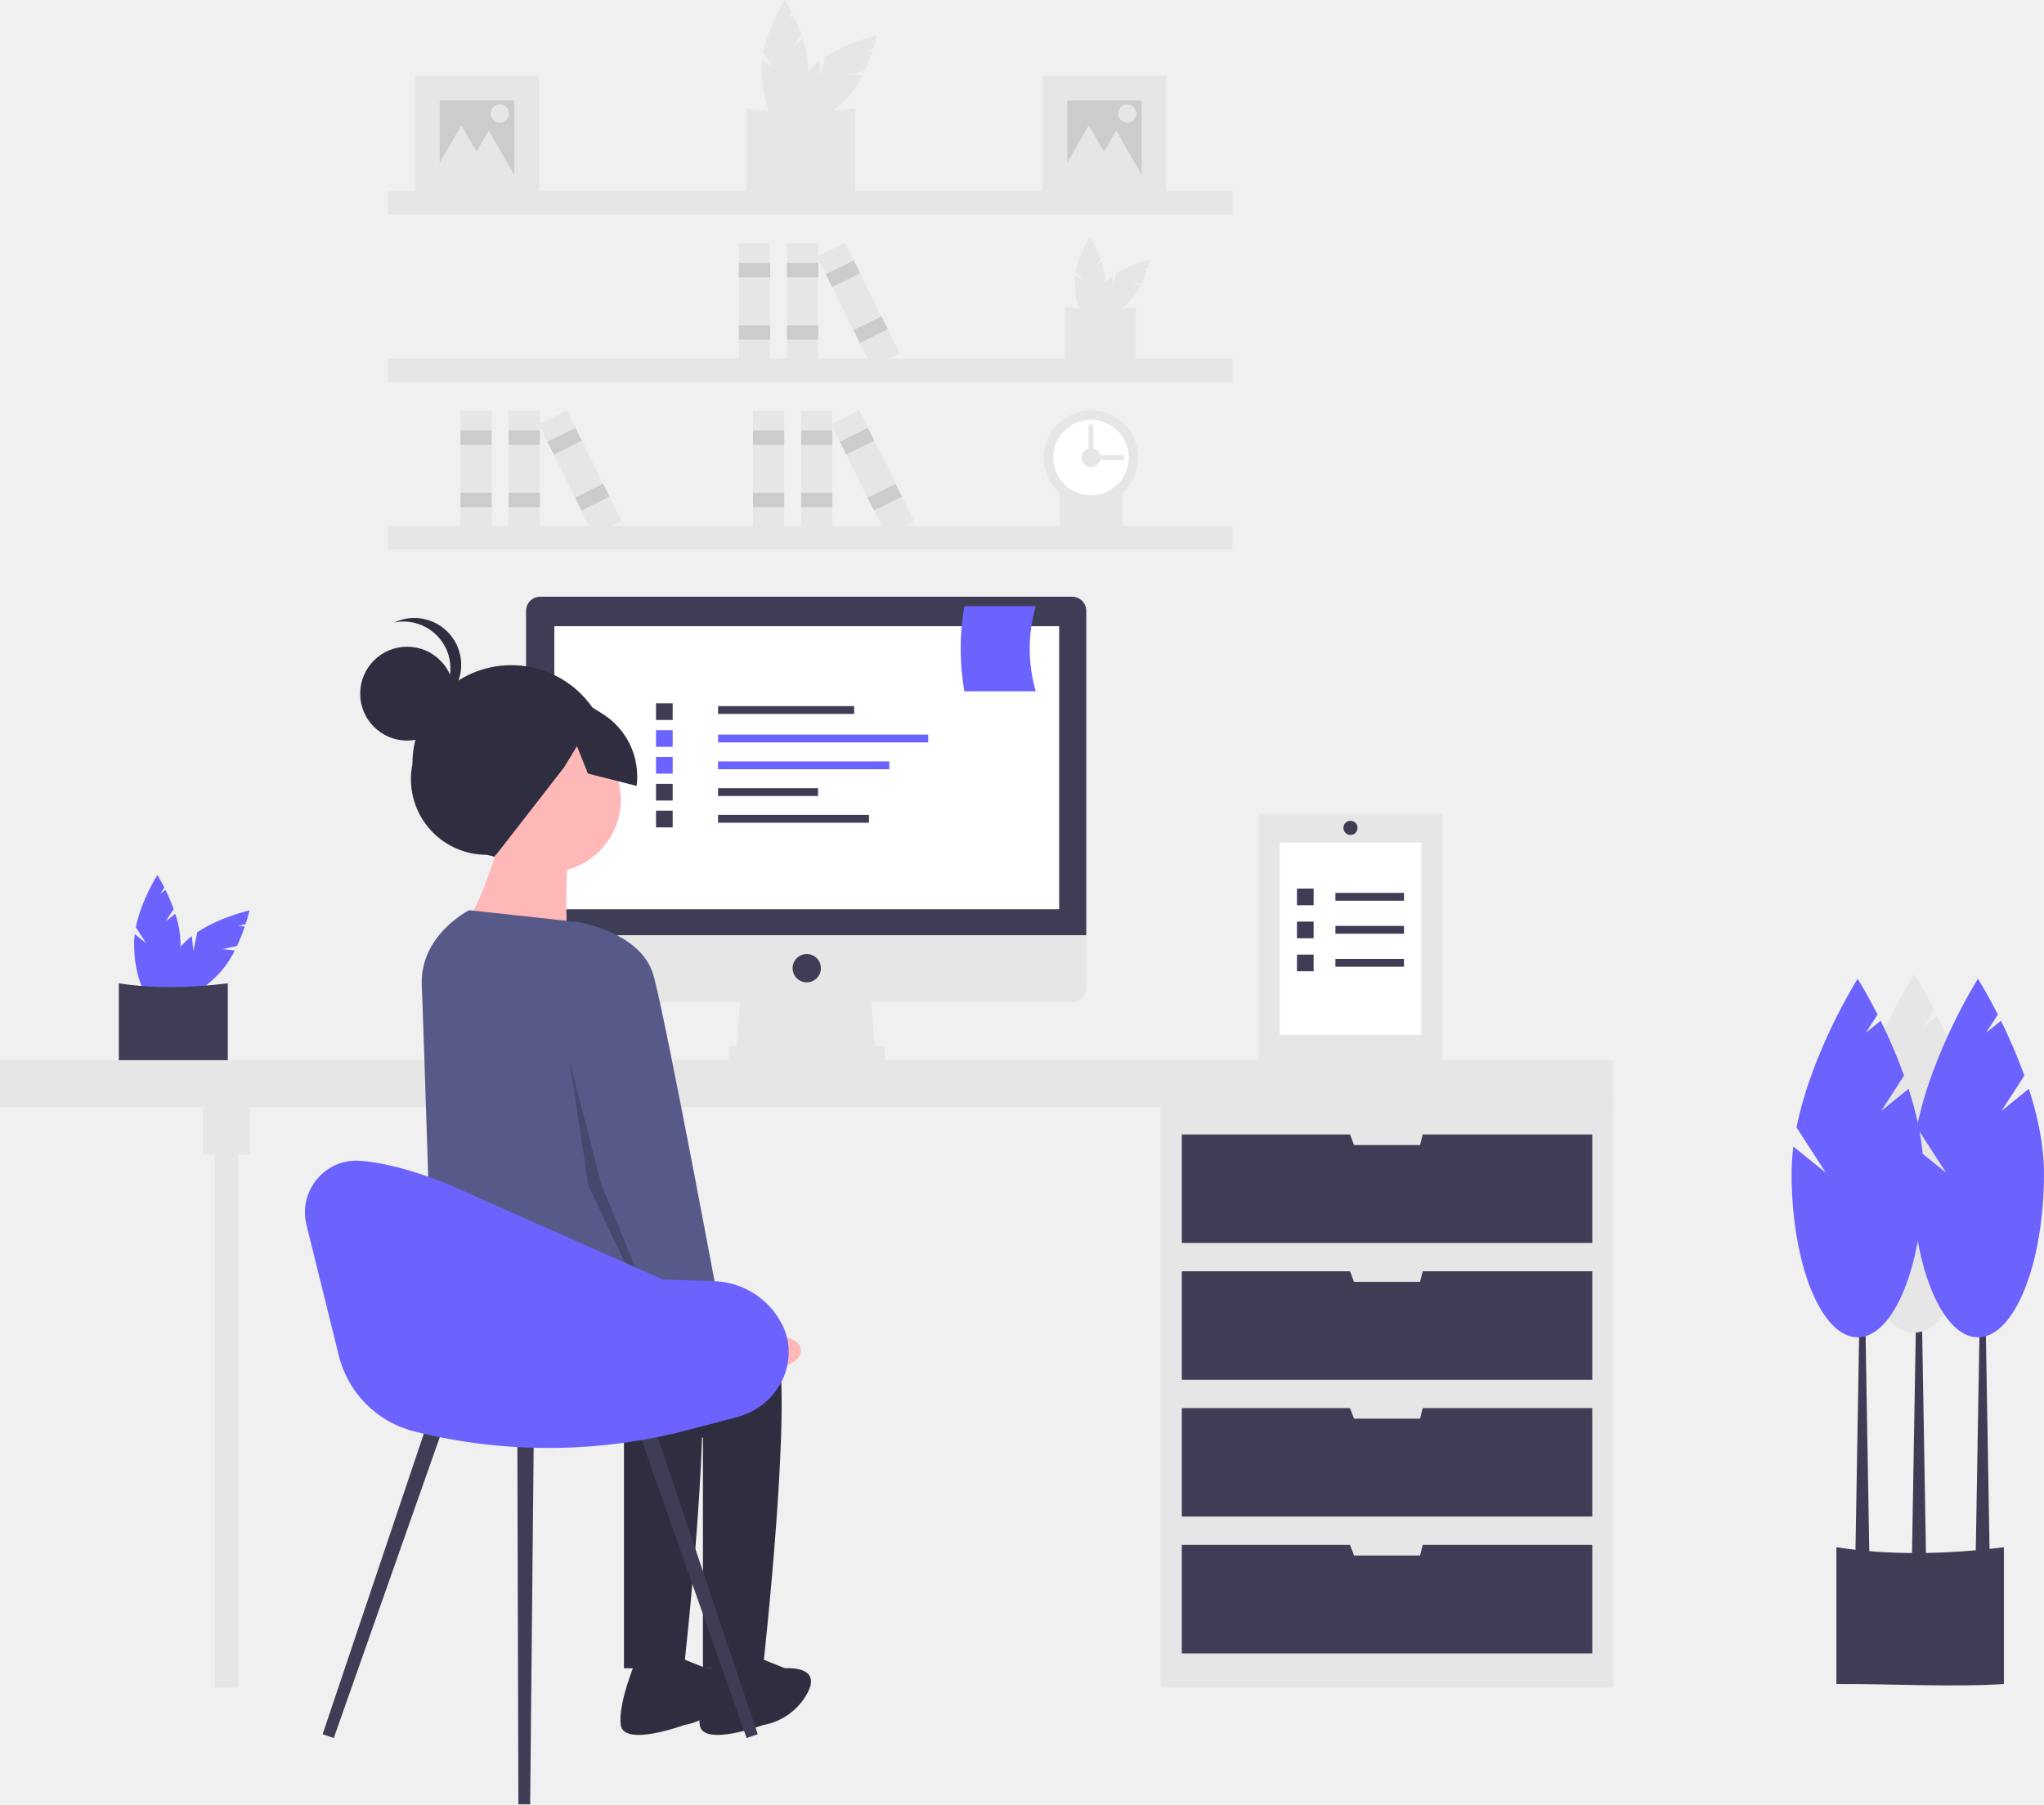
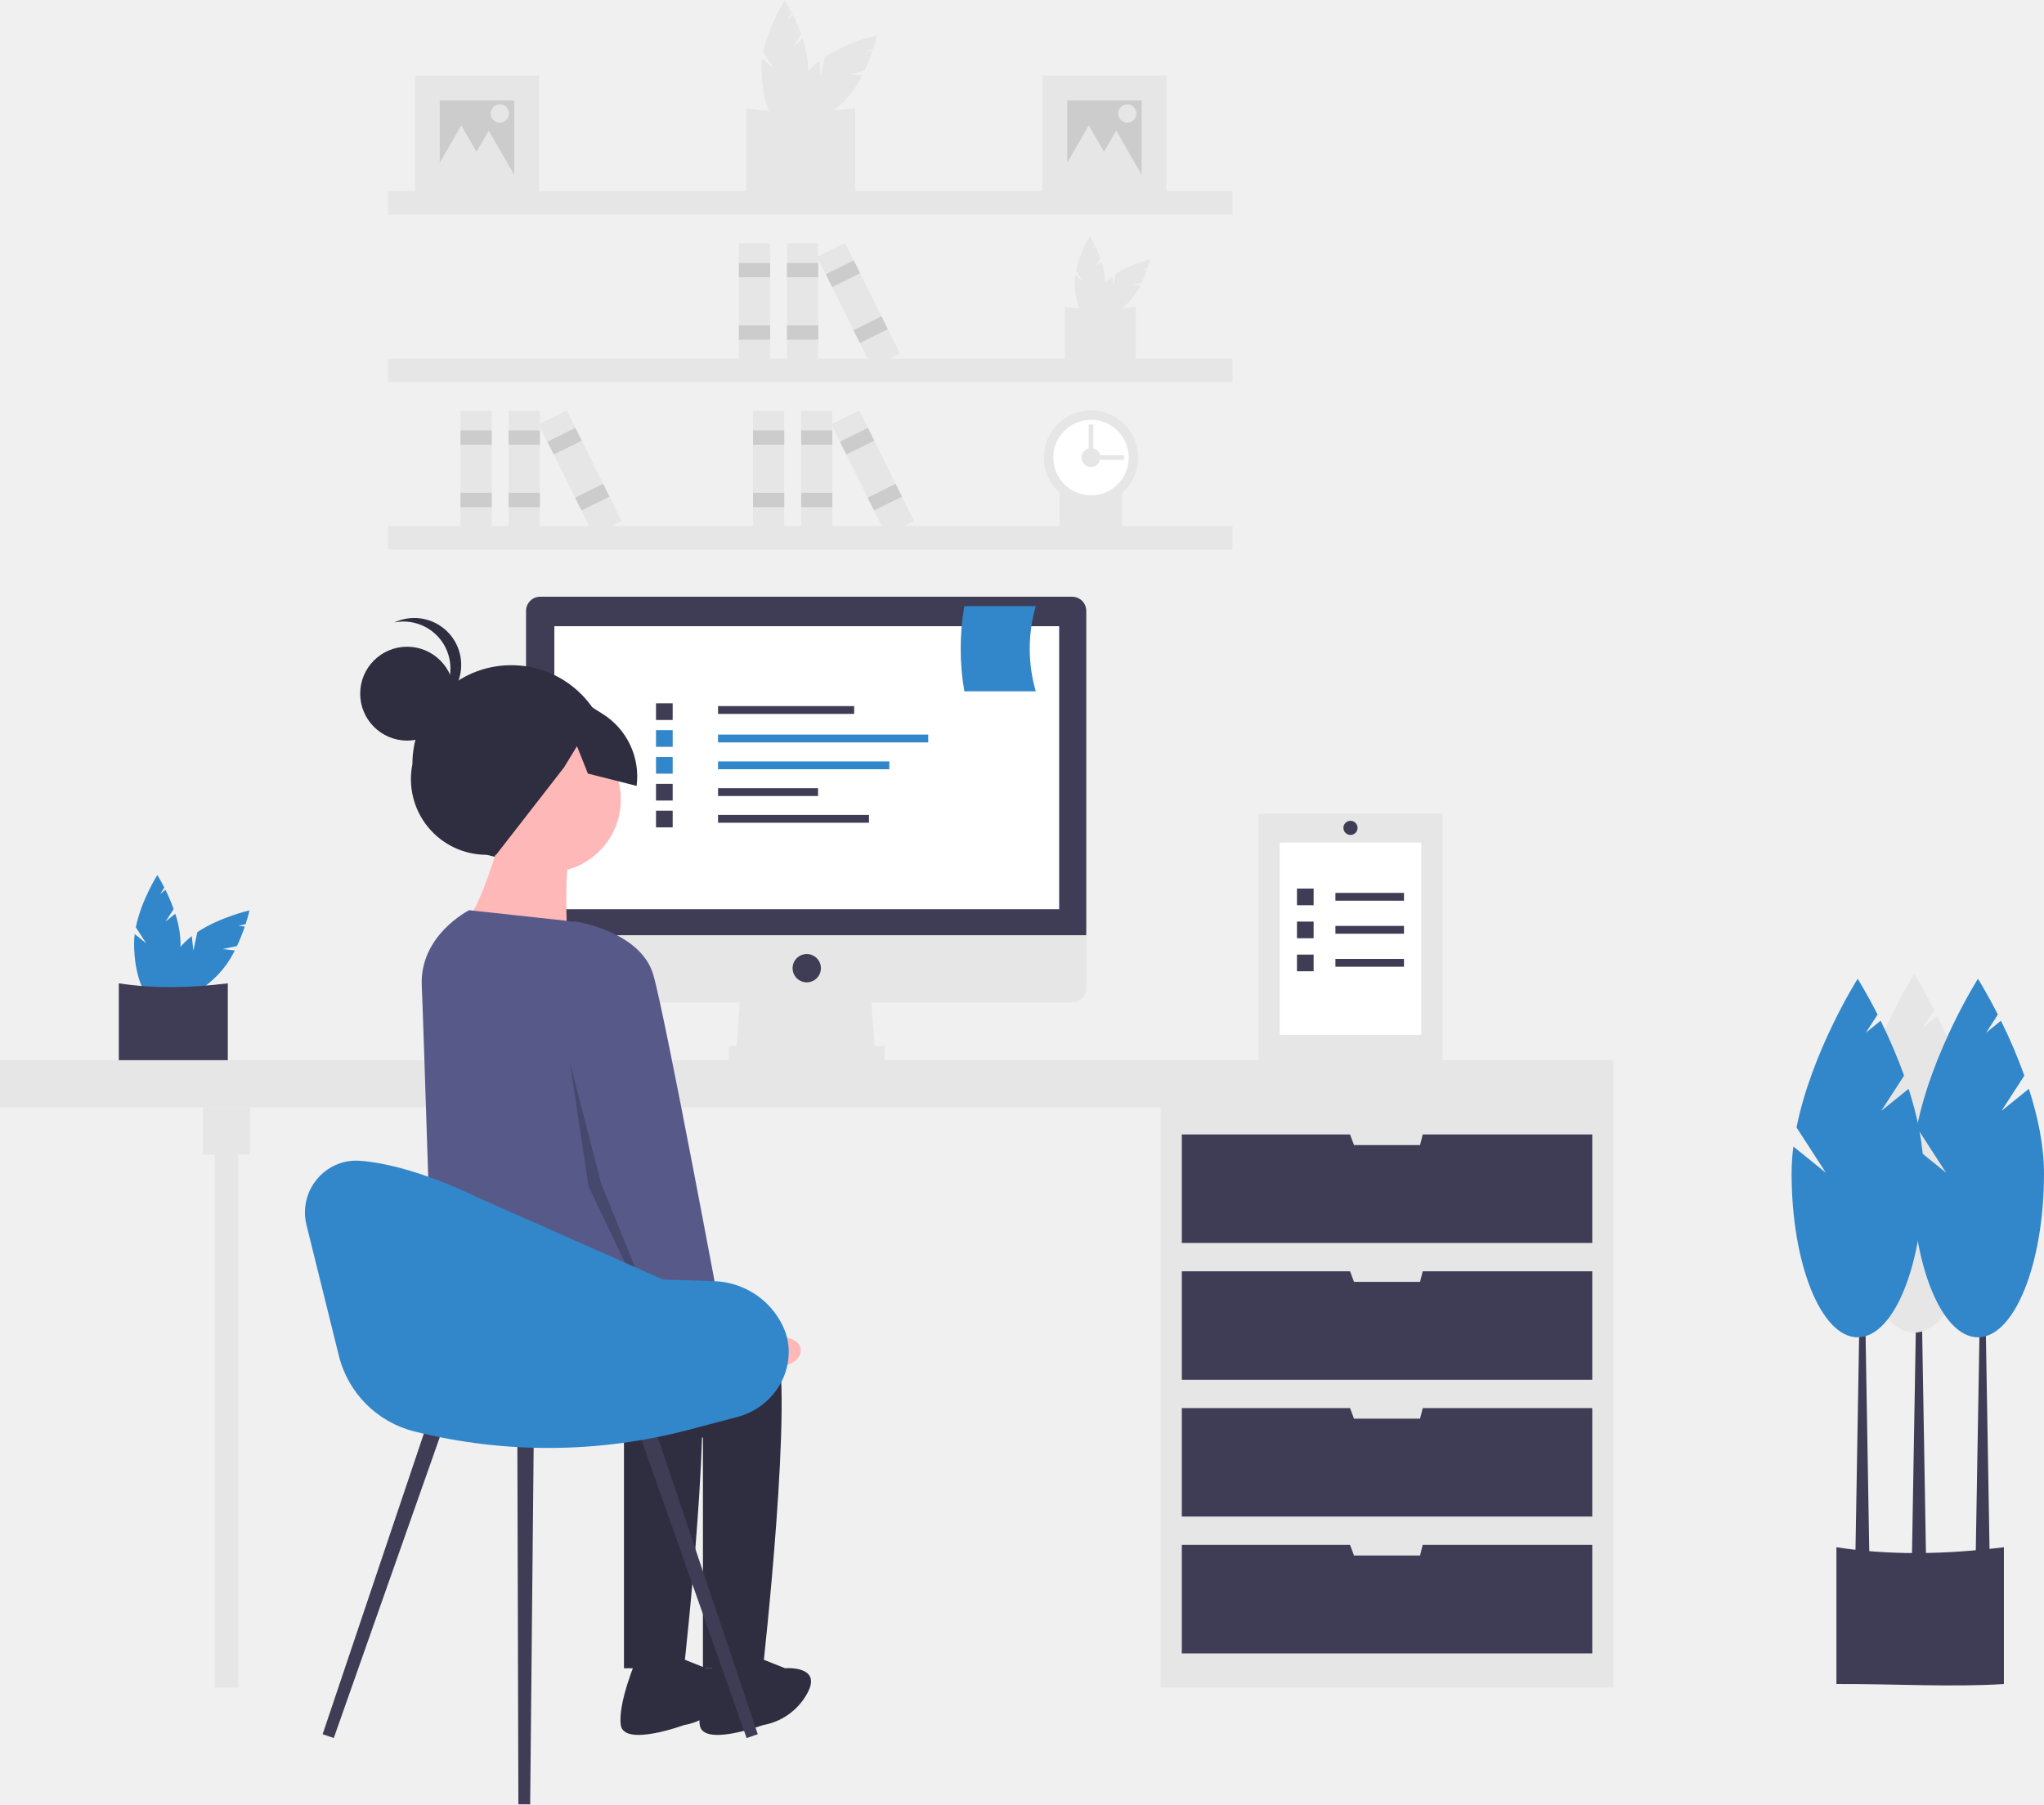
<svg xmlns="http://www.w3.org/2000/svg" id="ea61258a-e793-48f7-8624-3c5ca462ffd9" data-name="Layer 1" width="882.346" height="778.999" viewBox="0 0 882.346 778.999">
  <path d="M501.189,80.561l3.47-5.362a80.387,80.387,0,0,0-3.56-8.333l-2.244,1.812,1.776-2.745c-1.693-3.333-3.025-5.432-3.025-5.432s-6.958,10.965-9.283,22.575l4.452,6.881-4.929-3.981a32.522,32.522,0,0,0-.27,4.078c0,13.75,4.491,24.896,10.03,24.896s10.03-11.146,10.03-24.896a42.818,42.818,0,0,0-2.295-12.847Z" transform="translate(-158.8268 -60.50072)" fill="#e6e6e6" />
  <path d="M525.747,92.481l6.245-1.338a80.386,80.386,0,0,0,3.375-8.409l-2.868-.305,3.197-.685c1.159-3.554,1.702-5.98,1.702-5.98s-12.674,2.833-22.527,9.399l-1.717,8.014-.67-6.3a32.524,32.524,0,0,0-3.075,2.693c-9.722,9.722-14.429,20.779-10.512,24.696s14.974-.789,24.696-10.512a42.818,42.818,0,0,0,7.462-10.707Z" transform="translate(-158.8268 -60.50072)" fill="#e6e6e6" />
  <path d="M528.028,145.685c-14.481.926-30.26-.054-47.046,0V107.253c14.791,2.303,30.565,2.066,47.046,0Z" transform="translate(-158.8268 -60.50072)" fill="#e6e6e6" />
  <path d="M631.628,175.652l2.263-3.497a52.424,52.424,0,0,0-2.321-5.434l-1.463,1.182,1.158-1.79c-1.104-2.173-1.973-3.543-1.973-3.543a50.241,50.241,0,0,0-6.054,14.722l2.903,4.487-3.214-2.596a21.21,21.21,0,0,0-.176,2.66c0,8.967,2.928,16.236,6.541,16.236s6.541-7.269,6.541-16.236a27.923,27.923,0,0,0-1.496-8.378Z" transform="translate(-158.8268 -60.50072)" fill="#e6e6e6" />
  <path d="M647.644,183.426l4.073-.873a52.421,52.421,0,0,0,2.201-5.484l-1.87-.199,2.085-.447c.756-2.317,1.11-3.9,1.11-3.9a50.241,50.241,0,0,0-14.691,6.129l-1.12,5.226-.437-4.109a21.208,21.208,0,0,0-2.005,1.756c-6.34,6.34-9.41,13.551-6.855,16.105s9.765-.515,16.105-6.855a27.923,27.923,0,0,0,4.866-6.982Z" transform="translate(-158.8268 -60.50072)" fill="#e6e6e6" />
  <path d="M649.131,218.122c-9.444.604-19.734-.035-30.681,0v-25.063a110.584,110.584,0,0,0,30.681,0Z" transform="translate(-158.8268 -60.50072)" fill="#e6e6e6" />
  <path d="M643.3,292.399c-8.339.533-17.425-.031-27.091,0V270.268a97.647,97.647,0,0,0,27.091,0Z" transform="translate(-158.8268 -60.50072)" fill="#e6e6e6" />
  <rect x="167.508" y="82.481" width="364.547" height="10.183" fill="#e6e6e6" />
  <rect x="167.508" y="154.78" width="364.547" height="10.183" fill="#e6e6e6" />
  <rect x="167.508" y="227.078" width="364.547" height="10.183" fill="#e6e6e6" />
  <circle cx="470.958" cy="197.548" r="20.366" fill="#e6e6e6" />
  <circle cx="470.958" cy="197.548" r="16.293" fill="#fff" />
  <circle cx="470.958" cy="197.548" r="4.073" fill="#e6e6e6" />
  <rect x="634.876" y="249.902" width="2.037" height="16.293" transform="translate(735.1164 -438.3468) rotate(90)" fill="#e6e6e6" />
  <rect x="628.767" y="243.793" width="2.037" height="16.293" transform="translate(1100.743 443.3769) rotate(180)" fill="#e6e6e6" />
  <rect x="339.725" y="105.104" width="13.475" height="53.339" fill="#e6e6e6" />
  <rect x="339.725" y="113.526" width="13.475" height="6.176" fill="#ccc" />
  <rect x="339.725" y="140.476" width="13.475" height="6.176" fill="#ccc" />
  <rect x="318.951" y="105.104" width="13.475" height="53.339" fill="#e6e6e6" />
  <rect x="318.951" y="113.526" width="13.475" height="6.176" fill="#ccc" />
  <rect x="318.951" y="140.476" width="13.475" height="6.176" fill="#ccc" />
  <rect x="522.695" y="165.605" width="13.475" height="53.339" transform="translate(-189.1714 194.3656) rotate(-26.3396)" fill="#e6e6e6" />
  <rect x="515.969" y="175.601" width="13.475" height="6.176" transform="translate(-183.8419 189.9708) rotate(-26.3396)" fill="#ccc" />
  <rect x="527.926" y="199.753" width="13.475" height="6.176" transform="translate(-193.3166 197.7837) rotate(-26.3396)" fill="#ccc" />
  <rect x="219.567" y="177.403" width="13.475" height="53.339" fill="#e6e6e6" />
  <rect x="219.567" y="185.825" width="13.475" height="6.176" fill="#ccc" />
  <rect x="219.567" y="212.775" width="13.475" height="6.176" fill="#ccc" />
  <rect x="198.793" y="177.403" width="13.475" height="53.339" fill="#e6e6e6" />
  <rect x="198.793" y="185.825" width="13.475" height="6.176" fill="#ccc" />
  <rect x="198.793" y="212.775" width="13.475" height="6.176" fill="#ccc" />
  <rect x="402.537" y="237.903" width="13.475" height="53.339" transform="translate(-233.7244 148.5586) rotate(-26.3396)" fill="#e6e6e6" />
  <rect x="395.811" y="247.899" width="13.475" height="6.176" transform="translate(-228.3949 144.1638) rotate(-26.3396)" fill="#ccc" />
  <rect x="407.769" y="272.051" width="13.475" height="6.176" transform="translate(-237.8696 151.9768) rotate(-26.3396)" fill="#ccc" />
  <rect x="345.835" y="177.403" width="13.475" height="53.339" fill="#e6e6e6" />
  <rect x="345.835" y="185.825" width="13.475" height="6.176" fill="#ccc" />
  <rect x="345.835" y="212.775" width="13.475" height="6.176" fill="#ccc" />
  <rect x="325.061" y="177.403" width="13.475" height="53.339" fill="#e6e6e6" />
  <rect x="325.061" y="185.825" width="13.475" height="6.176" fill="#ccc" />
  <rect x="325.061" y="212.775" width="13.475" height="6.176" fill="#ccc" />
  <rect x="528.805" y="237.903" width="13.475" height="53.339" transform="translate(-220.6153 204.5824) rotate(-26.3396)" fill="#e6e6e6" />
  <rect x="522.079" y="247.899" width="13.475" height="6.176" transform="translate(-215.2858 200.1876) rotate(-26.3396)" fill="#ccc" />
  <rect x="534.036" y="272.051" width="13.475" height="6.176" transform="translate(-224.7604 208.0006) rotate(-26.3396)" fill="#ccc" />
  <rect x="449.987" y="32.646" width="53.556" height="53.556" fill="#e6e6e6" />
  <rect x="460.699" y="43.357" width="32.134" height="32.134" fill="#ccc" />
  <polygon points="470 54.143 476.814 65.944 483.627 77.745 470 77.745 456.373 77.745 463.187 65.944 470 54.143" fill="#e6e6e6" />
  <polygon points="481.839 56.398 488.653 68.199 495.466 80 481.839 80 468.212 80 475.026 68.199 481.839 56.398" fill="#e6e6e6" />
  <circle cx="486.631" cy="48.994" r="3.946" fill="#e6e6e6" />
  <rect x="179.123" y="32.646" width="53.556" height="53.556" fill="#e6e6e6" />
  <rect x="189.834" y="43.357" width="32.134" height="32.134" fill="#ccc" />
  <polygon points="199.136 54.143 205.949 65.944 212.763 77.745 199.136 77.745 185.509 77.745 192.322 65.944 199.136 54.143" fill="#e6e6e6" />
  <polygon points="210.975 56.398 217.788 68.199 224.601 80 210.975 80 197.348 80 204.161 68.199 210.975 56.398" fill="#e6e6e6" />
  <circle cx="215.766" cy="48.994" r="3.946" fill="#e6e6e6" />
-   <path d="M230.324,458.345l3.47-5.362a80.387,80.387,0,0,0-3.56-8.333l-2.244,1.812,1.776-2.745c-1.693-3.333-3.025-5.432-3.025-5.432s-6.958,10.965-9.283,22.575l4.452,6.881-4.929-3.981a32.524,32.524,0,0,0-.27,4.078c0,13.75,4.491,24.896,10.03,24.896s10.03-11.146,10.03-24.896a42.818,42.818,0,0,0-2.295-12.847Z" transform="translate(-158.8268 -60.50072)" fill="#6c63ff" />
-   <path d="M254.882,470.266l6.245-1.338a80.386,80.386,0,0,0,3.375-8.409l-2.868-.305,3.197-.685c1.159-3.554,1.702-5.98,1.702-5.98s-12.674,2.833-22.527,9.399l-1.717,8.014-.67-6.3a32.524,32.524,0,0,0-3.075,2.693c-9.722,9.722-14.429,20.779-10.512,24.696s14.974-.789,24.696-10.512a42.818,42.818,0,0,0,7.462-10.707Z" transform="translate(-158.8268 -60.50072)" fill="#6c63ff" />
+   <path d="M230.324,458.345l3.47-5.362a80.387,80.387,0,0,0-3.56-8.333l-2.244,1.812,1.776-2.745c-1.693-3.333-3.025-5.432-3.025-5.432s-6.958,10.965-9.283,22.575l4.452,6.881-4.929-3.981a32.524,32.524,0,0,0-.27,4.078c0,13.75,4.491,24.896,10.03,24.896s10.03-11.146,10.03-24.896a42.818,42.818,0,0,0-2.295-12.847Z" transform="translate(-158.8268 -60.50072)" fill="#3287ca" />
+   <path d="M254.882,470.266l6.245-1.338a80.386,80.386,0,0,0,3.375-8.409l-2.868-.305,3.197-.685c1.159-3.554,1.702-5.98,1.702-5.98s-12.674,2.833-22.527,9.399l-1.717,8.014-.67-6.3a32.524,32.524,0,0,0-3.075,2.693c-9.722,9.722-14.429,20.779-10.512,24.696s14.974-.789,24.696-10.512a42.818,42.818,0,0,0,7.462-10.707Z" transform="translate(-158.8268 -60.50072)" fill="#3287ca" />
  <path d="M257.163,523.469c-14.481.926-30.26-.054-47.046,0V485.038c14.791,2.303,30.565,2.066,47.046,0Z" transform="translate(-158.8268 -60.50072)" fill="#3f3d56" />
  <rect x="500.998" y="475.031" width="195.511" height="253.554" fill="#e6e6e6" />
  <rect x="92.664" y="488.269" width="10.183" height="240.316" fill="#e6e6e6" />
  <rect y="457.72" width="696.509" height="20.366" fill="#e6e6e6" />
  <rect x="87.573" y="478.086" width="20.366" height="20.366" fill="#e6e6e6" />
  <polygon points="614.155 489.796 613.009 494.379 584.497 494.379 582.779 489.796 510.162 489.796 510.162 536.638 687.344 536.638 687.344 489.796 614.155 489.796" fill="#3f3d56" />
  <polygon points="614.155 548.857 613.009 553.439 584.497 553.439 582.779 548.857 510.162 548.857 510.162 595.698 687.344 595.698 687.344 548.857 614.155 548.857" fill="#3f3d56" />
  <polygon points="614.155 607.918 613.009 612.5 584.497 612.5 582.779 607.918 510.162 607.918 510.162 654.759 687.344 654.759 687.344 607.918 614.155 607.918" fill="#3f3d56" />
  <polygon points="614.155 666.979 613.009 671.561 584.497 671.561 582.779 666.979 510.162 666.979 510.162 713.82 687.344 713.82 687.344 666.979 614.155 666.979" fill="#3f3d56" />
  <polygon points="377.785 454.665 317.706 454.665 319.742 428.19 375.748 428.19 377.785 454.665" fill="#e6e6e6" />
  <rect x="314.651" y="451.611" width="67.207" height="6.11" fill="#e6e6e6" />
  <path d="M621.639,318.128H392.015a6.11,6.11,0,0,0-6.11,6.11V464.252H627.748V324.237A6.11,6.11,0,0,0,621.639,318.128Z" transform="translate(-158.8268 -60.50072)" fill="#3f3d56" />
  <path d="M385.905,464.252V487.163a6.11,6.11,0,0,0,6.11,6.11h229.624a6.11,6.11,0,0,0,6.11-6.11V464.252Z" transform="translate(-158.8268 -60.50072)" fill="#e6e6e6" />
  <rect x="239.298" y="270.355" width="217.914" height="122.195" fill="#fff" />
  <circle cx="348.254" cy="418.007" r="6.11" fill="#3f3d56" />
  <path d="M1023.862,787.558c-22.254,1.424-46.502-.083-72.298,0V728.498c22.731,3.539,46.971,3.175,72.298,0Z" transform="translate(-158.8268 -60.50072)" fill="#3f3d56" />
  <polygon points="831.432 673.3 825.322 673.3 827.359 553.949 829.395 553.949 831.432 673.3" fill="#3f3d56" />
  <polygon points="858.926 674.107 852.816 674.107 854.853 554.755 856.889 554.755 858.926 674.107" fill="#3f3d56" />
  <polygon points="806.993 674.107 800.883 674.107 802.92 554.755 804.956 554.755 806.993 674.107" fill="#3f3d56" />
  <path d="M995.35,538.078l9.863-15.242a228.514,228.514,0,0,0-10.119-23.687l-6.378,5.151,5.05-7.804c-4.813-9.473-8.599-15.442-8.599-15.442s-19.78,31.17-26.389,64.173L971.435,564.786l-14.011-11.317a92.452,92.452,0,0,0-.769,11.593c0,39.086,12.765,70.771,28.512,70.771s28.512-31.685,28.512-70.771c0-12.117-2.741-24.794-6.523-36.521Z" transform="translate(-158.8268 -60.50072)" fill="#e6e6e6" />
-   <path d="M1022.844,540.114l9.863-15.242a228.515,228.515,0,0,0-10.119-23.687l-6.378,5.151,5.05-7.804c-4.813-9.473-8.599-15.442-8.599-15.442s-19.78,31.17-26.389,64.173l12.656,19.56-14.011-11.317a92.452,92.452,0,0,0-.769,11.593c0,39.086,12.765,70.771,28.512,70.771s28.512-31.685,28.512-70.771c0-12.117-2.741-24.794-6.523-36.521Z" transform="translate(-158.8268 -60.50072)" fill="#6c63ff" />
-   <path d="M970.911,540.114l9.863-15.242a228.517,228.517,0,0,0-10.119-23.687l-6.378,5.151,5.05-7.804c-4.812-9.473-8.599-15.442-8.599-15.442s-19.78,31.17-26.389,64.173l12.656,19.56-14.011-11.317a92.452,92.452,0,0,0-.769,11.593c0,39.086,12.765,70.771,28.512,70.771s28.512-31.685,28.512-70.771c0-12.117-2.741-24.794-6.523-36.521Z" transform="translate(-158.8268 -60.50072)" fill="#6c63ff" />
+   <path d="M1022.844,540.114l9.863-15.242a228.515,228.515,0,0,0-10.119-23.687l-6.378,5.151,5.05-7.804c-4.813-9.473-8.599-15.442-8.599-15.442s-19.78,31.17-26.389,64.173l12.656,19.56-14.011-11.317a92.452,92.452,0,0,0-.769,11.593c0,39.086,12.765,70.771,28.512,70.771s28.512-31.685,28.512-70.771c0-12.117-2.741-24.794-6.523-36.521Z" transform="translate(-158.8268 -60.50072)" fill="#3287ca" />
+   <path d="M970.911,540.114l9.863-15.242a228.517,228.517,0,0,0-10.119-23.687l-6.378,5.151,5.05-7.804c-4.812-9.473-8.599-15.442-8.599-15.442s-19.78,31.17-26.389,64.173l12.656,19.56-14.011-11.317a92.452,92.452,0,0,0-.769,11.593c0,39.086,12.765,70.771,28.512,70.771s28.512-31.685,28.512-70.771c0-12.117-2.741-24.794-6.523-36.521Z" transform="translate(-158.8268 -60.50072)" fill="#3287ca" />
  <rect x="309.964" y="304.848" width="58.756" height="3.373" fill="#3f3d56" />
-   <rect x="309.964" y="317.151" width="90.732" height="3.373" fill="#6c63ff" />
-   <rect x="309.964" y="328.742" width="73.945" height="3.373" fill="#6c63ff" />
+   <rect x="309.964" y="317.151" width="90.732" height="3.373" fill="#3287ca" />
+   <rect x="309.964" y="328.742" width="73.945" height="3.373" fill="#3287ca" />
  <rect x="309.964" y="340.29" width="43.168" height="3.373" fill="#3f3d56" />
  <rect x="309.964" y="351.837" width="65.151" height="3.373" fill="#3f3d56" />
  <rect x="283.184" y="303.649" width="7.195" height="7.195" fill="#3f3d56" />
-   <rect x="283.184" y="315.24" width="7.195" height="7.195" fill="#6c63ff" />
-   <rect x="283.184" y="326.831" width="7.195" height="7.195" fill="#6c63ff" />
+   <rect x="283.184" y="315.24" width="7.195" height="7.195" fill="#3287ca" />
+   <rect x="283.184" y="326.831" width="7.195" height="7.195" fill="#3287ca" />
  <rect x="283.184" y="338.423" width="7.195" height="7.195" fill="#3f3d56" />
  <rect x="283.184" y="350.014" width="7.195" height="7.195" fill="#3f3d56" />
-   <path d="M605.942,358.963H575.109a107.84,107.84,0,0,1,0-36.763h30.833A66.148,66.148,0,0,0,605.942,358.963Z" transform="translate(-158.8268 -60.50072)" fill="#6c63ff" />
+   <path d="M605.942,358.963H575.109a107.84,107.84,0,0,1,0-36.763h30.833A66.148,66.148,0,0,0,605.942,358.963Z" transform="translate(-158.8268 -60.50072)" fill="#3287ca" />
  <path d="M381.591,432.645l-12.685-3.092a32.657,32.657,0,0,1-32.051-39.124v0a42.685,42.685,0,0,1,42.631-42.738h0a42.685,42.685,0,0,1,42.738,42.631v0C429.417,415.35,406.891,438.812,381.591,432.645Z" transform="translate(-158.8268 -60.50072)" fill="#2f2e41" />
  <circle cx="236.62" cy="345.243" r="31.364" fill="#ffb8b8" />
  <path d="M374.992,422.108s-9.545,32.727-15,35.455,43.636,6.818,43.636,6.818-1.364-31.364,1.364-34.091S374.992,422.108,374.992,422.108Z" transform="translate(-158.8268 -60.50072)" fill="#ffb8b8" />
  <path d="M424.083,623.926s61.364-5.455,69.546,15S488.174,780.745,488.174,780.745H462.265V681.199s-110.472-31.402-110.472-42.311S424.083,623.926,424.083,623.926Z" transform="translate(-158.8268 -60.50072)" fill="#2f2e41" />
  <path d="M484.083,775.29l13.636,5.455s16.364-1.364,9.545,10.909A27.004,27.004,0,0,1,488.174,805.29s-25.909,9.545-27.273,0,6.818-28.636,6.818-28.636Z" transform="translate(-158.8268 -60.50072)" fill="#2f2e41" />
  <path d="M389.992,623.926s61.364-5.455,69.546,15S454.083,780.745,454.083,780.745H428.174V681.199s-78.418-18.164-78.418-29.073c0-5.125-5.343-31.171,4.073-36.658C364.457,609.274,389.992,623.926,389.992,623.926Z" transform="translate(-158.8268 -60.50072)" fill="#2f2e41" />
  <path d="M449.992,775.29l13.636,5.455s16.364-1.364,9.545,10.909A27.004,27.004,0,0,1,454.083,805.29s-25.909,9.545-27.273,0,6.818-28.636,6.818-28.636Z" transform="translate(-158.8268 -60.50072)" fill="#2f2e41" />
  <path d="M361.356,453.471l40.98,4.454a30.182,30.182,0,0,1,26.269,23.767L444.538,557.108s5.455,75-5.455,79.091-25.909-16.364-46.364-13.636-47.046,8.864-47.046,8.864S341.451,497.179,340.901,486.199C339.801,464.248,361.356,453.471,361.356,453.471Z" transform="translate(-158.8268 -60.50072)" fill="#575a89" />
  <path d="M458.427,627.823l16.824,9.908s30.183-4.331,29.241,6.278-33.889,8.559-33.889,8.559l-20.275-12.493Z" transform="translate(-158.8268 -60.50072)" fill="#ffb8b8" />
  <circle cx="175.743" cy="299.475" r="20.26" fill="#2f2e41" />
  <path d="M353.263,349.085a20.25,20.25,0,0,0-24.247-19.836,20.25,20.25,0,1,1,12.63,38.165A20.243,20.243,0,0,0,353.263,349.085Z" transform="translate(-158.8268 -60.50072)" fill="#2f2e41" />
  <path d="M370.643,360.575l27.313-5.029,21.005,13.165a31.863,31.863,0,0,1,14.678,31.095l-21.037-5.332-4.711-11.812-5.61,9.196-29.334,37.75-16.47-10.488-14.683-23.009Z" transform="translate(-158.8268 -60.50072)" fill="#2f2e41" />
  <path d="M393.136,465.071l13.636-6.818s28.636,4.091,34.091,23.182,30,151.364,30,151.364L447.681,643.708l-32.727-80.455Z" transform="translate(-158.8268 -60.50072)" fill="#575a89" />
  <polygon points="245.917 458.23 259.565 511.205 283.767 570.701 282.928 572.761 254.063 512.199 245.917 458.23" opacity="0.2" />
  <polygon points="144.084 750.379 139.271 748.721 185.896 610.231 192.636 612.553 144.084 750.379" fill="#3f3d56" />
  <polygon points="322.291 750.379 327.105 748.721 280.479 610.231 273.74 612.553 322.291 750.379" fill="#3f3d56" />
  <polygon points="223.77 778.981 228.861 778.999 230.443 617.107 223.315 617.082 223.77 778.981" fill="#3f3d56" />
-   <path d="M291.127,589.357l13.966,56.445a44.826,44.826,0,0,0,32.642,32.721l0,0a238.26,238.26,0,0,0,118.547-.764l20.851-5.499c12.116-3.195,21.227-13.601,22.089-26.101a25.685,25.685,0,0,0-2.323-12.872q-.122-.26-.246-.515a34.064,34.064,0,0,0-29.598-19.138l-22.089-.713L364.521,577.282s-27.667-14.053-50.412-15.626C299.089,560.617,287.51,574.741,291.127,589.357Z" transform="translate(-158.8268 -60.50072)" fill="#6c63ff" />
+   <path d="M291.127,589.357l13.966,56.445a44.826,44.826,0,0,0,32.642,32.721l0,0a238.26,238.26,0,0,0,118.547-.764l20.851-5.499c12.116-3.195,21.227-13.601,22.089-26.101a25.685,25.685,0,0,0-2.323-12.872q-.122-.26-.246-.515a34.064,34.064,0,0,0-29.598-19.138l-22.089-.713L364.521,577.282s-27.667-14.053-50.412-15.626C299.089,560.617,287.51,574.741,291.127,589.357Z" transform="translate(-158.8268 -60.50072)" fill="#3287ca" />
  <rect x="543.257" y="351.309" width="79.426" height="107.939" fill="#e6e6e6" />
  <rect x="552.421" y="363.764" width="61.097" height="83.03" fill="#fff" />
  <rect x="576.467" y="385.492" width="29.602" height="3.373" fill="#3f3d56" />
  <rect x="559.87" y="383.625" width="7.195" height="7.195" fill="#3f3d56" />
  <rect x="576.467" y="399.748" width="29.602" height="3.373" fill="#3f3d56" />
  <rect x="559.87" y="397.881" width="7.195" height="7.195" fill="#3f3d56" />
  <rect x="576.467" y="414.004" width="29.602" height="3.373" fill="#3f3d56" />
  <rect x="559.87" y="412.137" width="7.195" height="7.195" fill="#3f3d56" />
  <rect x="579.915" y="354.364" width="6.11" height="6.11" rx="3.055" fill="#3f3d56" />
</svg>
